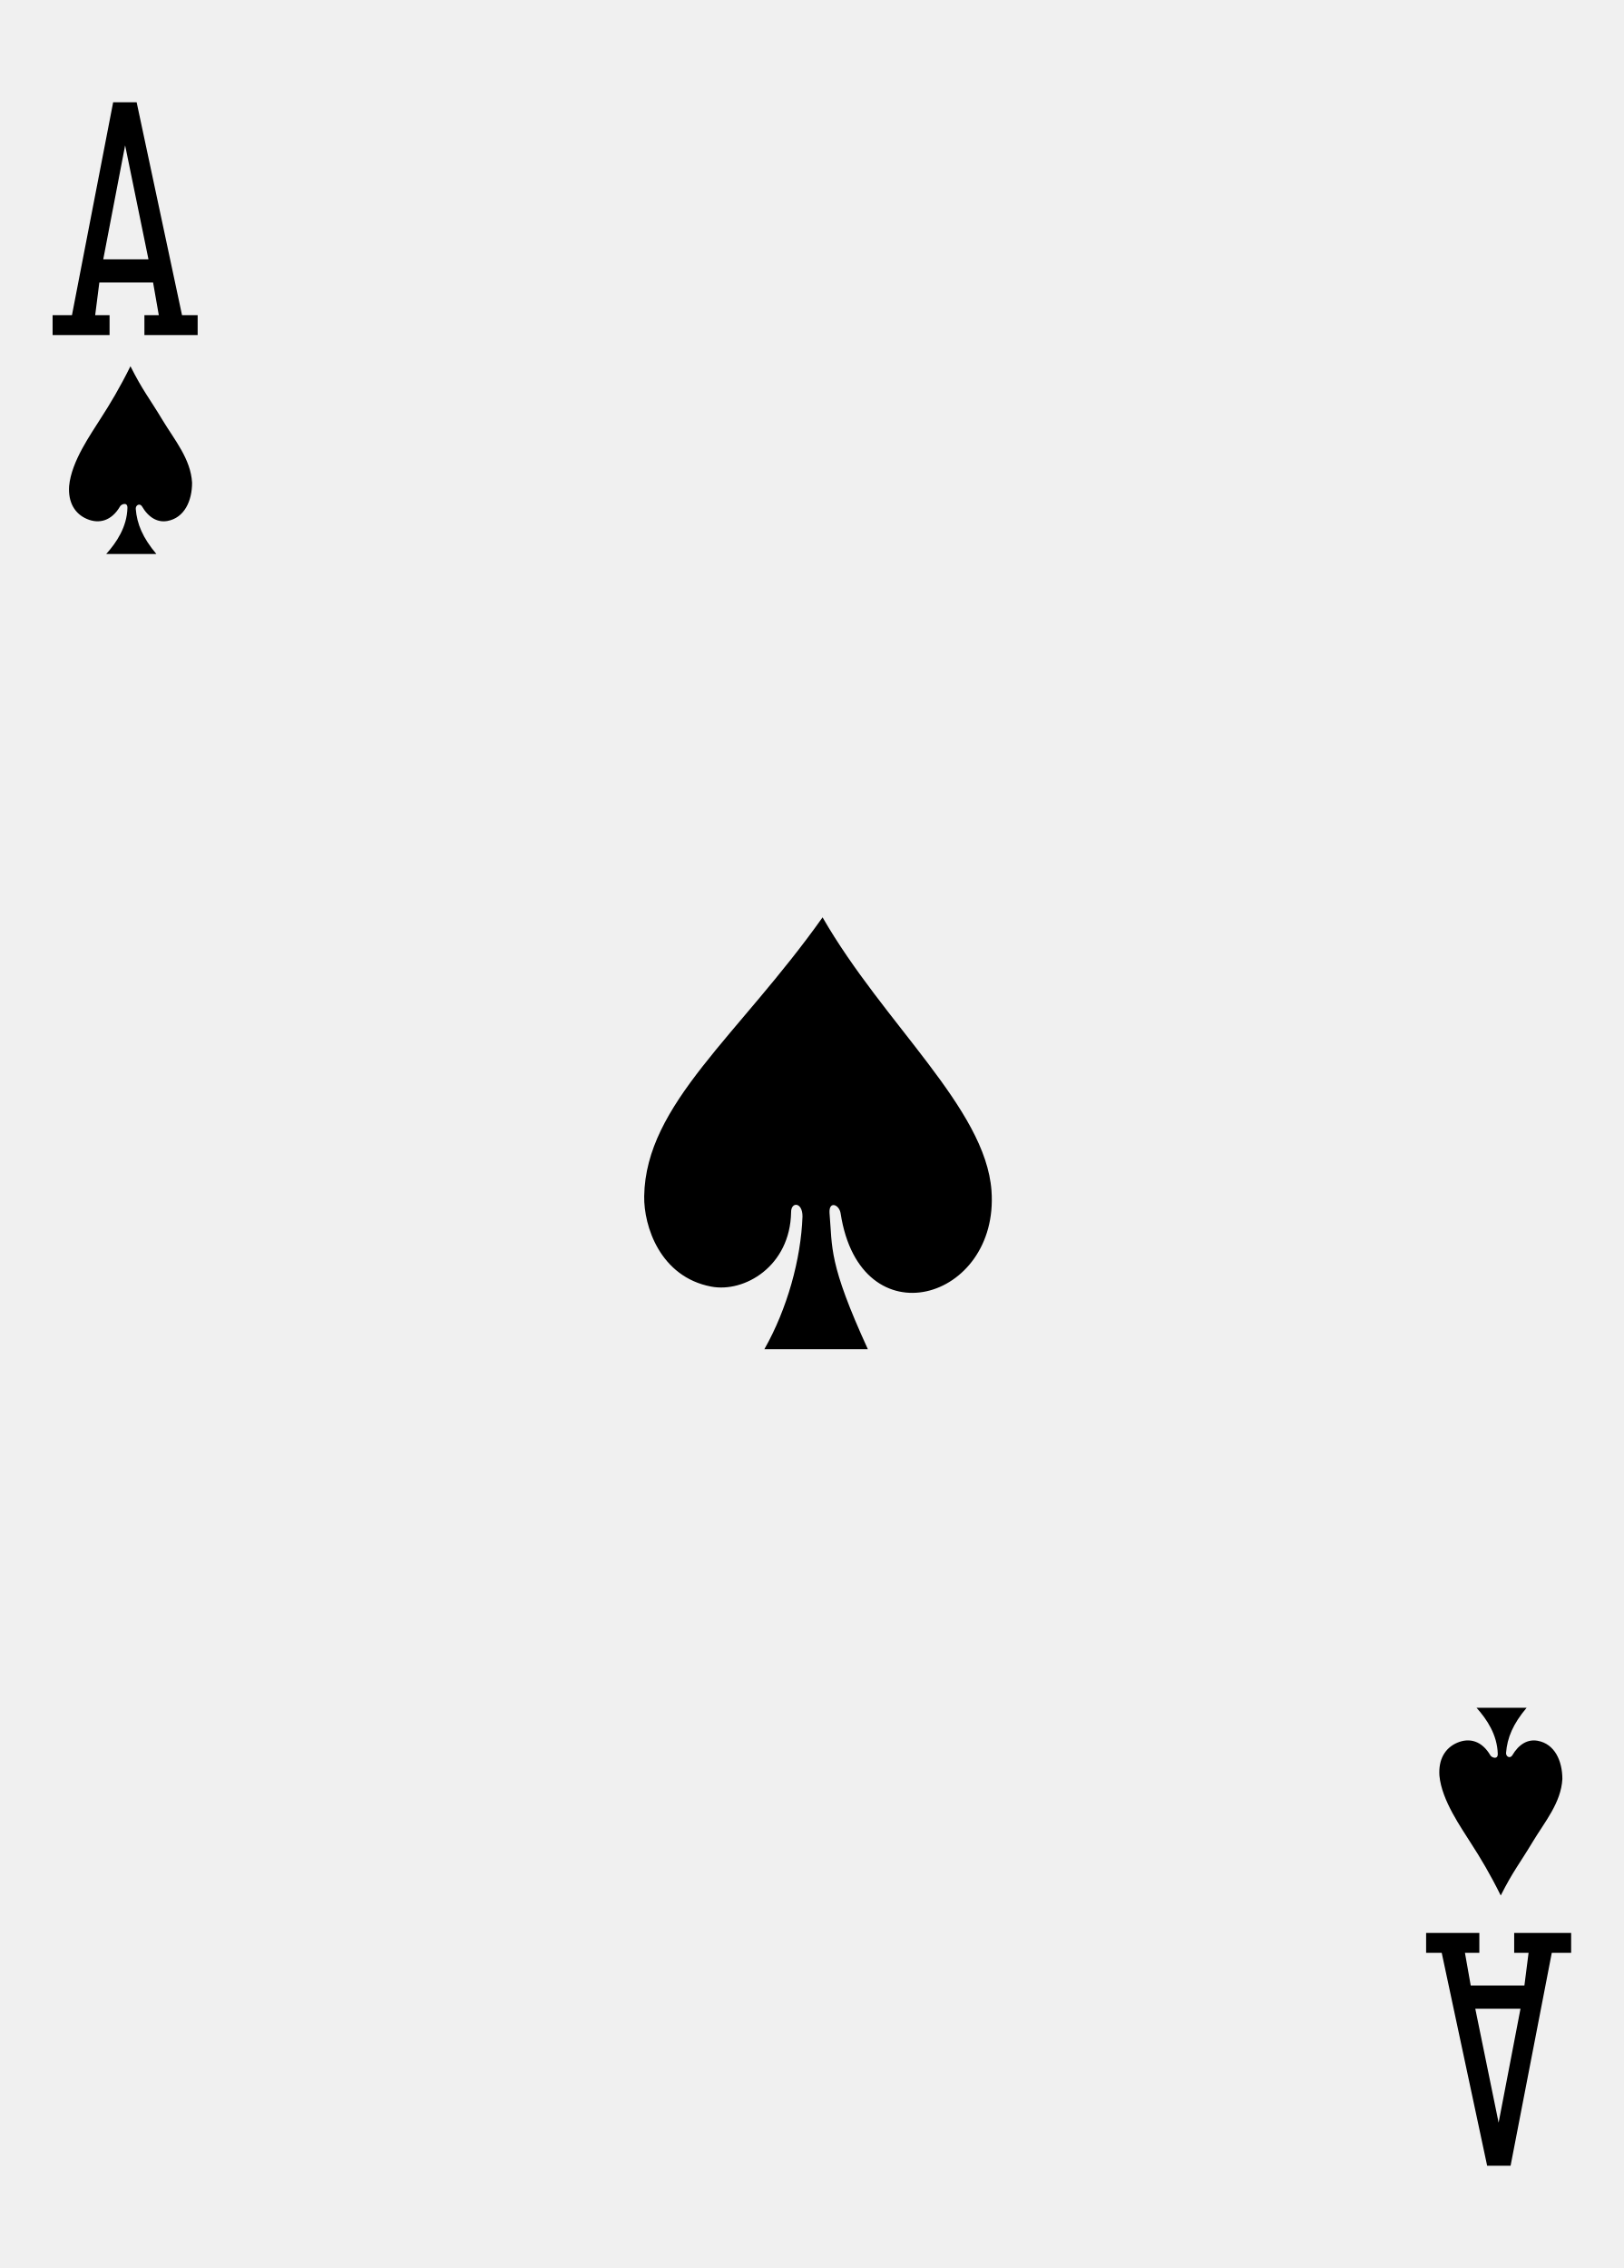
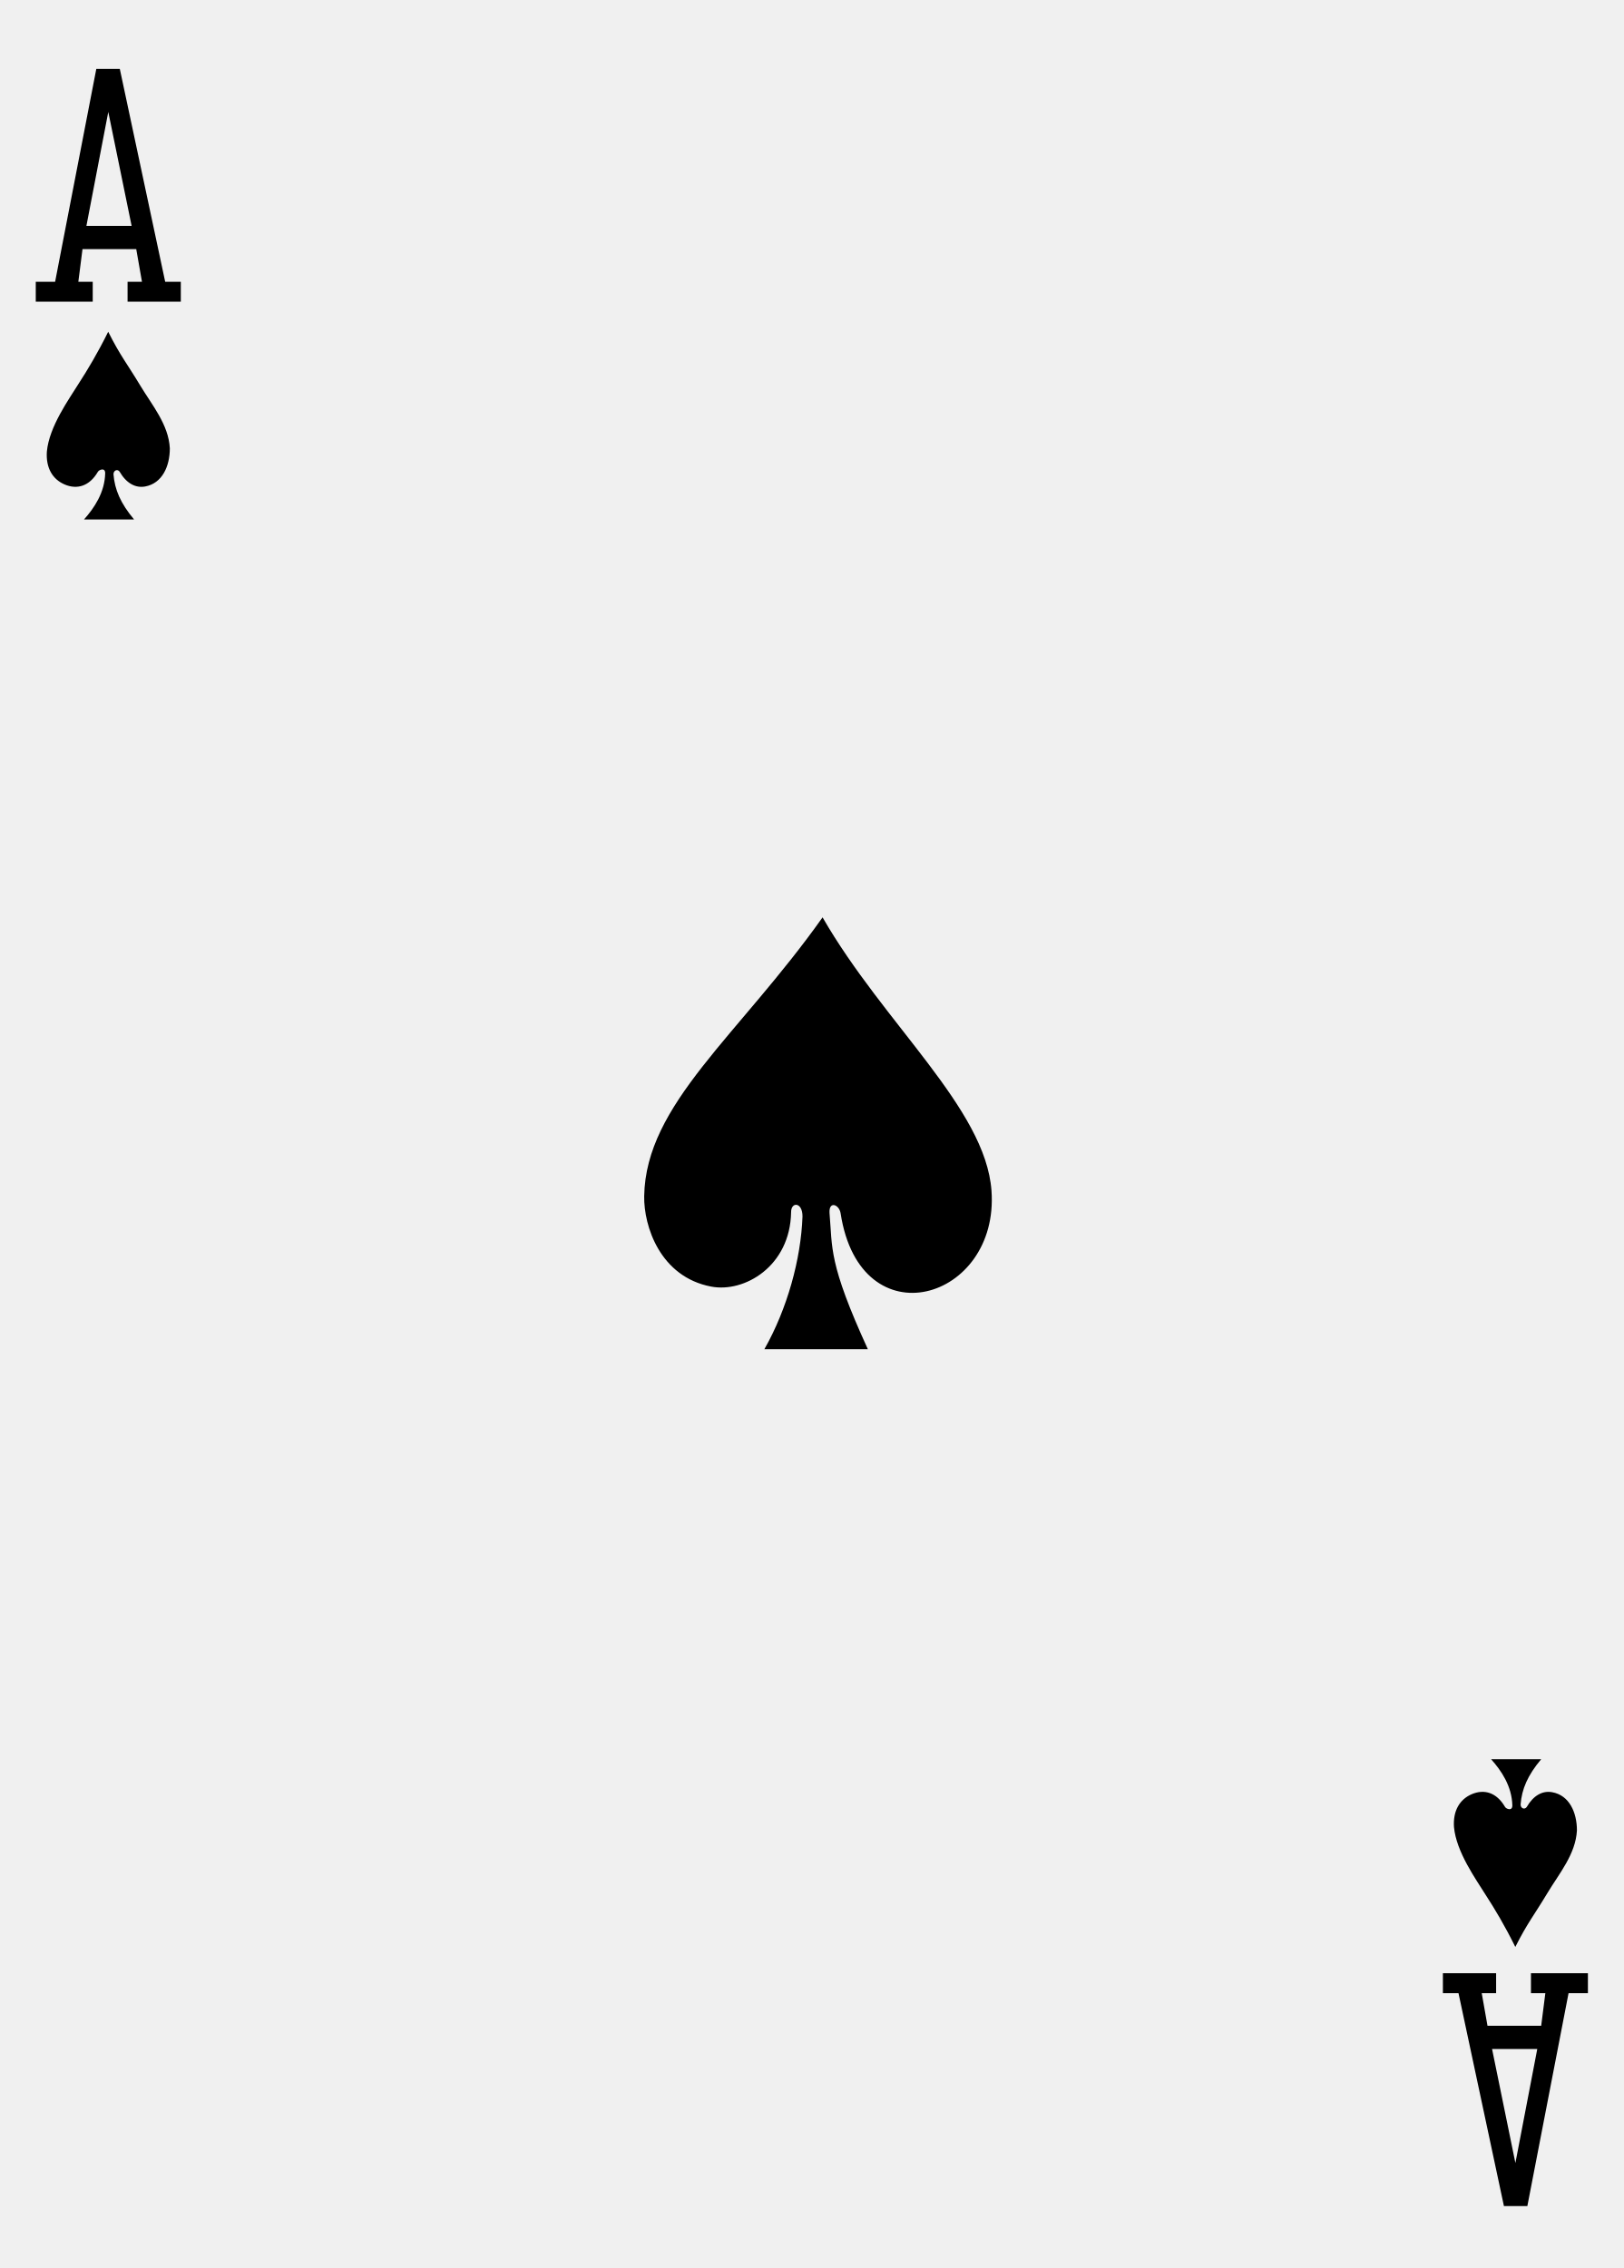
<svg xmlns="http://www.w3.org/2000/svg" version="1.1" id="Layer_1" x="0px" y="0px" width="178.582px" height="249.449px" viewBox="0 0 178.582 249.449" enable-background="new 0 0 178.582 249.449" xml:space="preserve">
  <g>
    <path fill="#FFFFFF" d="M8.504,0" />
-     <path d="M5.785,36.855v-2.191h2.129l4.531-23.418h2.582l4.992,23.418h1.719v2.191h-5.856v-2.191h1.583l-0.629-3.59h-5.911   l-0.457,3.59h1.582v2.191H5.785z M16.328,28.523l-2.567-12.539l-2.406,12.539H16.328z" />
-     <path d="M172.792,212.598v2.191h-2.129l-4.531,23.414h-2.577l-4.996-23.414h-1.716v-2.191h5.853v2.191h-1.582l0.633,3.586h5.906   l0.457-3.586h-1.582v-2.191H172.792z M162.25,220.93l2.566,12.539l2.406-12.539H162.25z" />
-     <path d="M88.257,133.805c0.012-1.621-1.269-1.652-1.253-0.469c-0.106,5.939-5.133,8.867-8.786,8.172   c-5.628-1.07-7.425-6.656-7.371-9.945c0.168-10.161,10.391-17.647,19.618-30.667c6.758,11.75,17.918,20.984,18.578,30.066   c0.879,12.078-14.406,16.586-16.59,2.508c-0.141-0.996-1.313-1.441-1.223-0.051c0.332,3.854-0.138,5.465,4.215,14.973H84.066   C86.586,143.949,88.086,138.492,88.257,133.805L88.257,133.805z" />
-     <path d="M14.015,55.852c0.012-0.7-0.715-0.375-0.812-0.153c-0.93,1.586-2.293,1.957-3.637,1.383   c-1.336-0.566-2.086-1.824-1.965-3.617c0.25-2.75,2.43-5.758,3.485-7.461c1-1.543,2.101-3.379,3.261-5.723   c1.356,2.692,2.047,3.457,3.524,5.914c1.301,2.164,3.113,4.282,3.254,6.899c0,1.988-0.836,3.863-2.719,4.207   c-1.066,0.191-2.063-0.356-2.805-1.629c-0.222-0.328-0.679-0.156-0.672,0.289c0.133,1.672,0.766,3.184,2.266,4.969h-5.512   C12.812,59.668,13.965,57.965,14.015,55.852L14.015,55.852z" />
-     <path d="M164.723,192.91c0.008,0.693-0.72,0.371-0.816,0.15c-0.93-1.588-2.289-1.957-3.637-1.386   c-1.336,0.57-2.086,1.824-1.965,3.617c0.25,2.75,2.43,5.763,3.483,7.461c1.004,1.547,2.103,3.379,3.262,5.726   c1.359-2.689,2.048-3.457,3.523-5.914c1.301-2.164,3.112-4.279,3.254-6.896c0-1.988-0.836-3.867-2.72-4.207   c-1.065-0.195-2.063,0.352-2.805,1.629c-0.223,0.324-0.676,0.156-0.668-0.289c0.129-1.676,0.762-3.188,2.262-4.969h-5.508   C163.516,189.09,164.667,190.793,164.723,192.91L164.723,192.91z" />
+     <path d="M3.933,33.18v-2.191h2.129l4.531-23.418h2.582l4.992,23.418h1.719v2.191H14.03v-2.191h1.583l-0.629-3.59H9.073l-0.457,3.59   h1.582v2.191H3.933z M14.476,24.848l-2.567-12.539L9.503,24.848H14.476z" />
+     <path d="M174.637,217.03v2.191h-2.129l-4.531,23.414h-2.577l-4.996-23.414h-1.716v-2.191h5.853v2.191h-1.582l0.634,3.586h5.905   l0.457-3.586h-1.582v-2.191H174.637z M164.095,225.362l2.566,12.539l2.406-12.539H164.095z" />
+     <path d="M88.257,133.805c0.012-1.621-1.269-1.652-1.253-0.469c-0.106,5.939-5.133,8.867-8.786,8.172   c-5.628-1.07-7.425-6.656-7.371-9.945c0.168-10.161,10.391-17.646,19.618-30.667c6.758,11.75,17.918,20.984,18.578,30.066   c0.879,12.078-14.406,16.586-16.59,2.508c-0.141-0.995-1.313-1.44-1.223-0.051c0.332,3.854-0.139,5.465,4.215,14.974H84.066   C86.586,143.949,88.086,138.492,88.257,133.805L88.257,133.805z" />
+     <path d="M11.568,52.059c0.012-0.7-0.715-0.375-0.812-0.153c-0.93,1.586-2.293,1.957-3.637,1.383   c-1.336-0.566-2.086-1.824-1.965-3.617c0.25-2.75,2.43-5.758,3.485-7.461c1-1.543,2.101-3.379,3.261-5.723   c1.356,2.692,2.047,3.457,3.524,5.914c1.301,2.164,3.113,4.282,3.254,6.899c0,1.988-0.836,3.863-2.719,4.207   c-1.066,0.191-2.063-0.356-2.805-1.629c-0.222-0.328-0.679-0.156-0.672,0.289c0.133,1.672,0.766,3.184,2.266,4.969H9.236   C10.365,55.875,11.518,54.171,11.568,52.059L11.568,52.059z" />
+     <path d="M166.325,198.568c0.008,0.693-0.72,0.371-0.815,0.15c-0.931-1.588-2.289-1.957-3.638-1.387   c-1.336,0.57-2.086,1.824-1.965,3.617c0.25,2.75,2.43,5.764,3.483,7.461c1.004,1.547,2.103,3.379,3.262,5.727   c1.359-2.689,2.048-3.457,3.523-5.914c1.301-2.164,3.112-4.279,3.254-6.896c0-1.988-0.836-3.867-2.72-4.207   c-1.065-0.195-2.063,0.352-2.805,1.629c-0.224,0.324-0.677,0.156-0.669-0.289c0.13-1.676,0.763-3.188,2.263-4.969h-5.508   C165.118,194.748,166.27,196.451,166.325,198.568L166.325,198.568z" />
  </g>
</svg>
